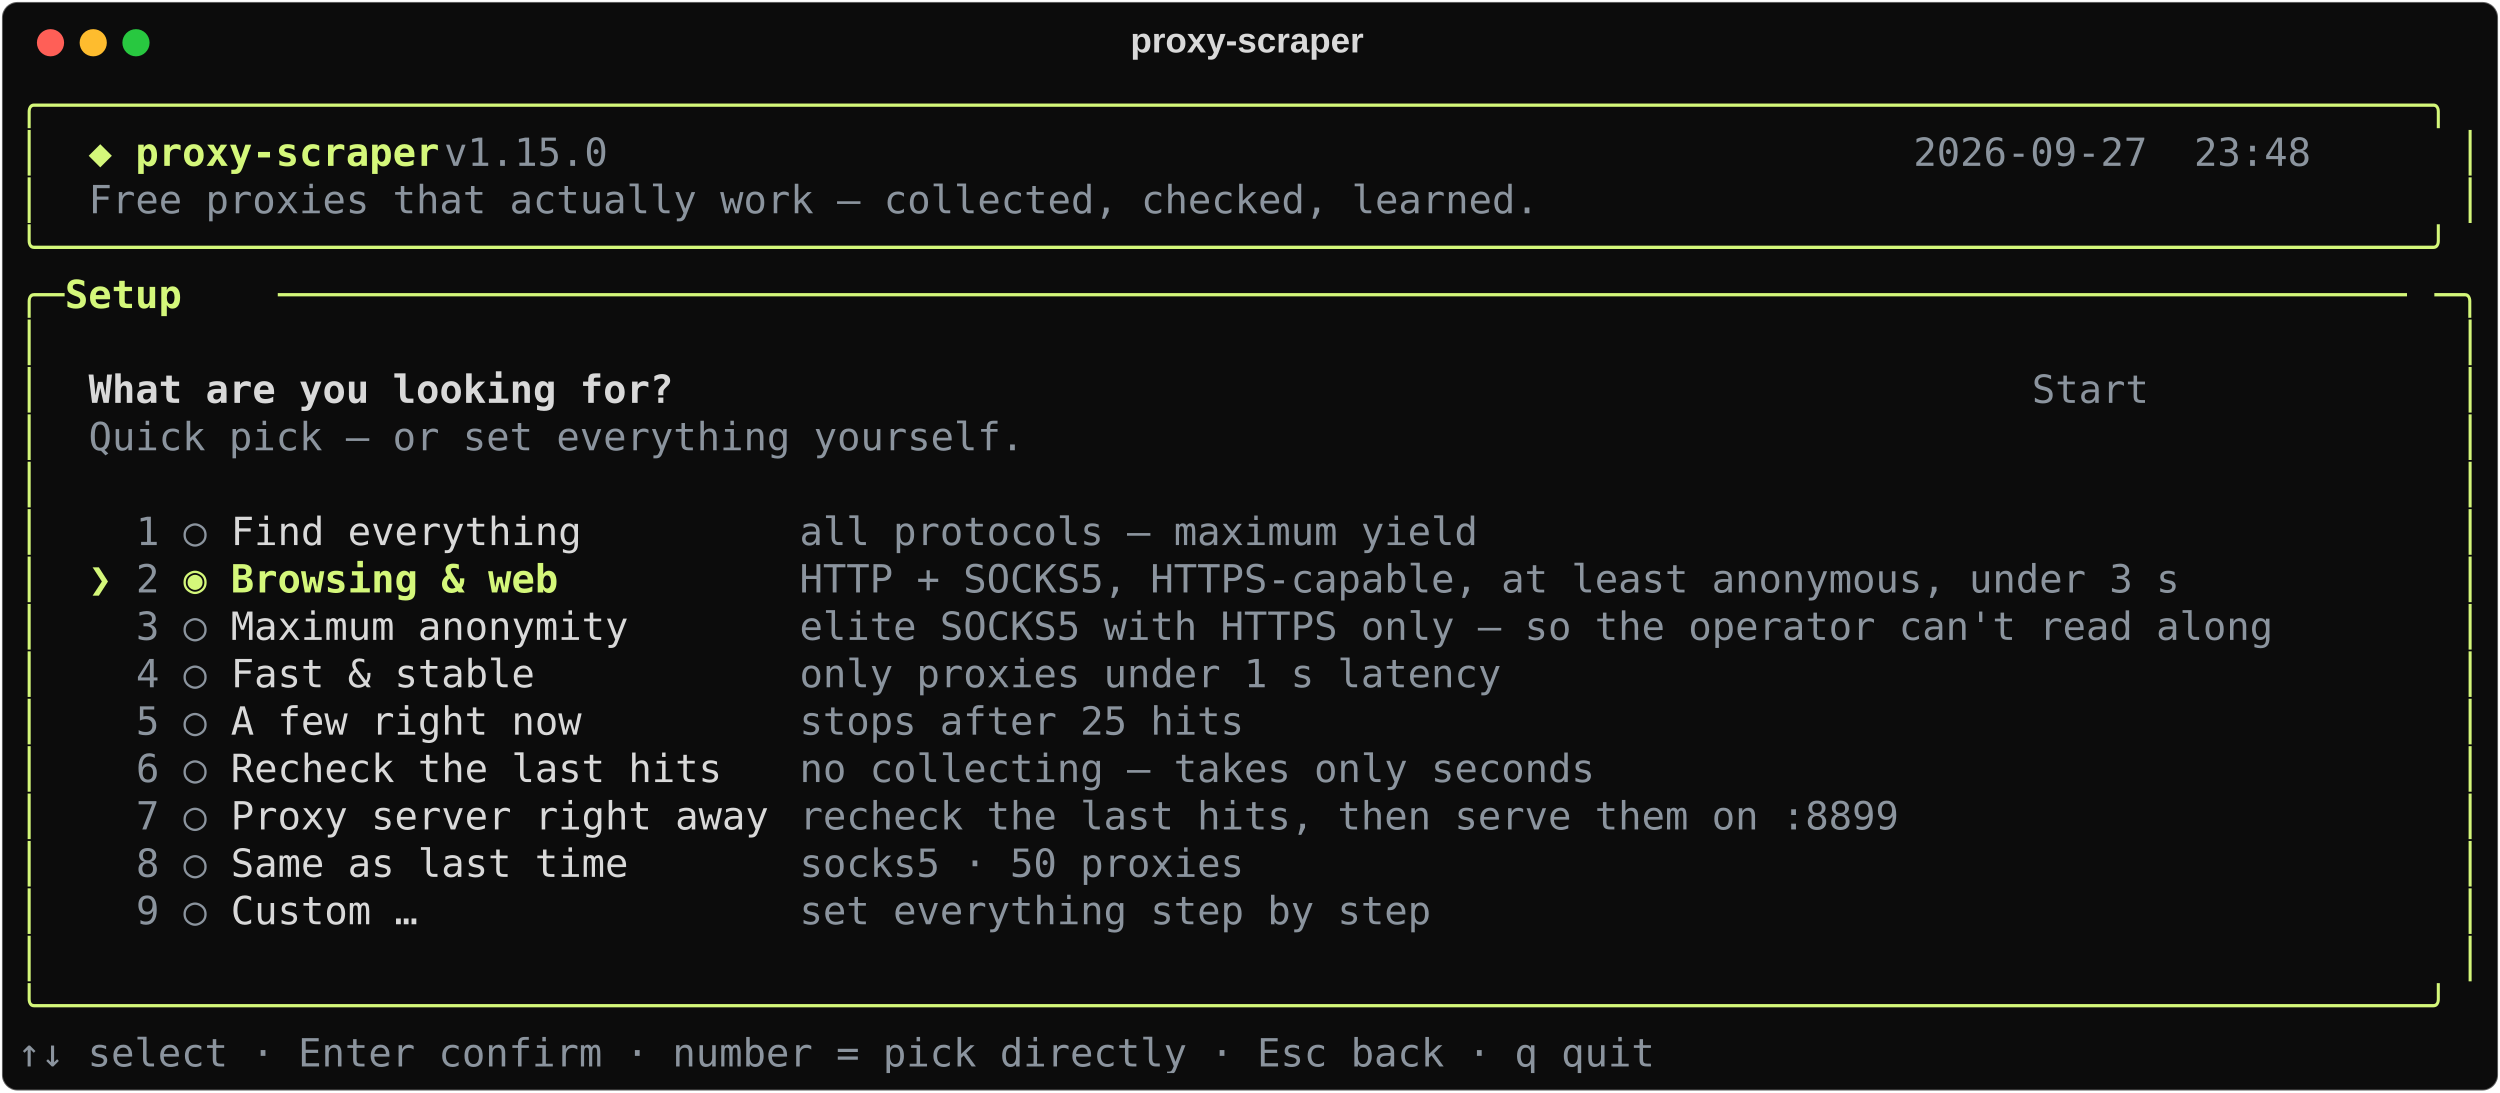
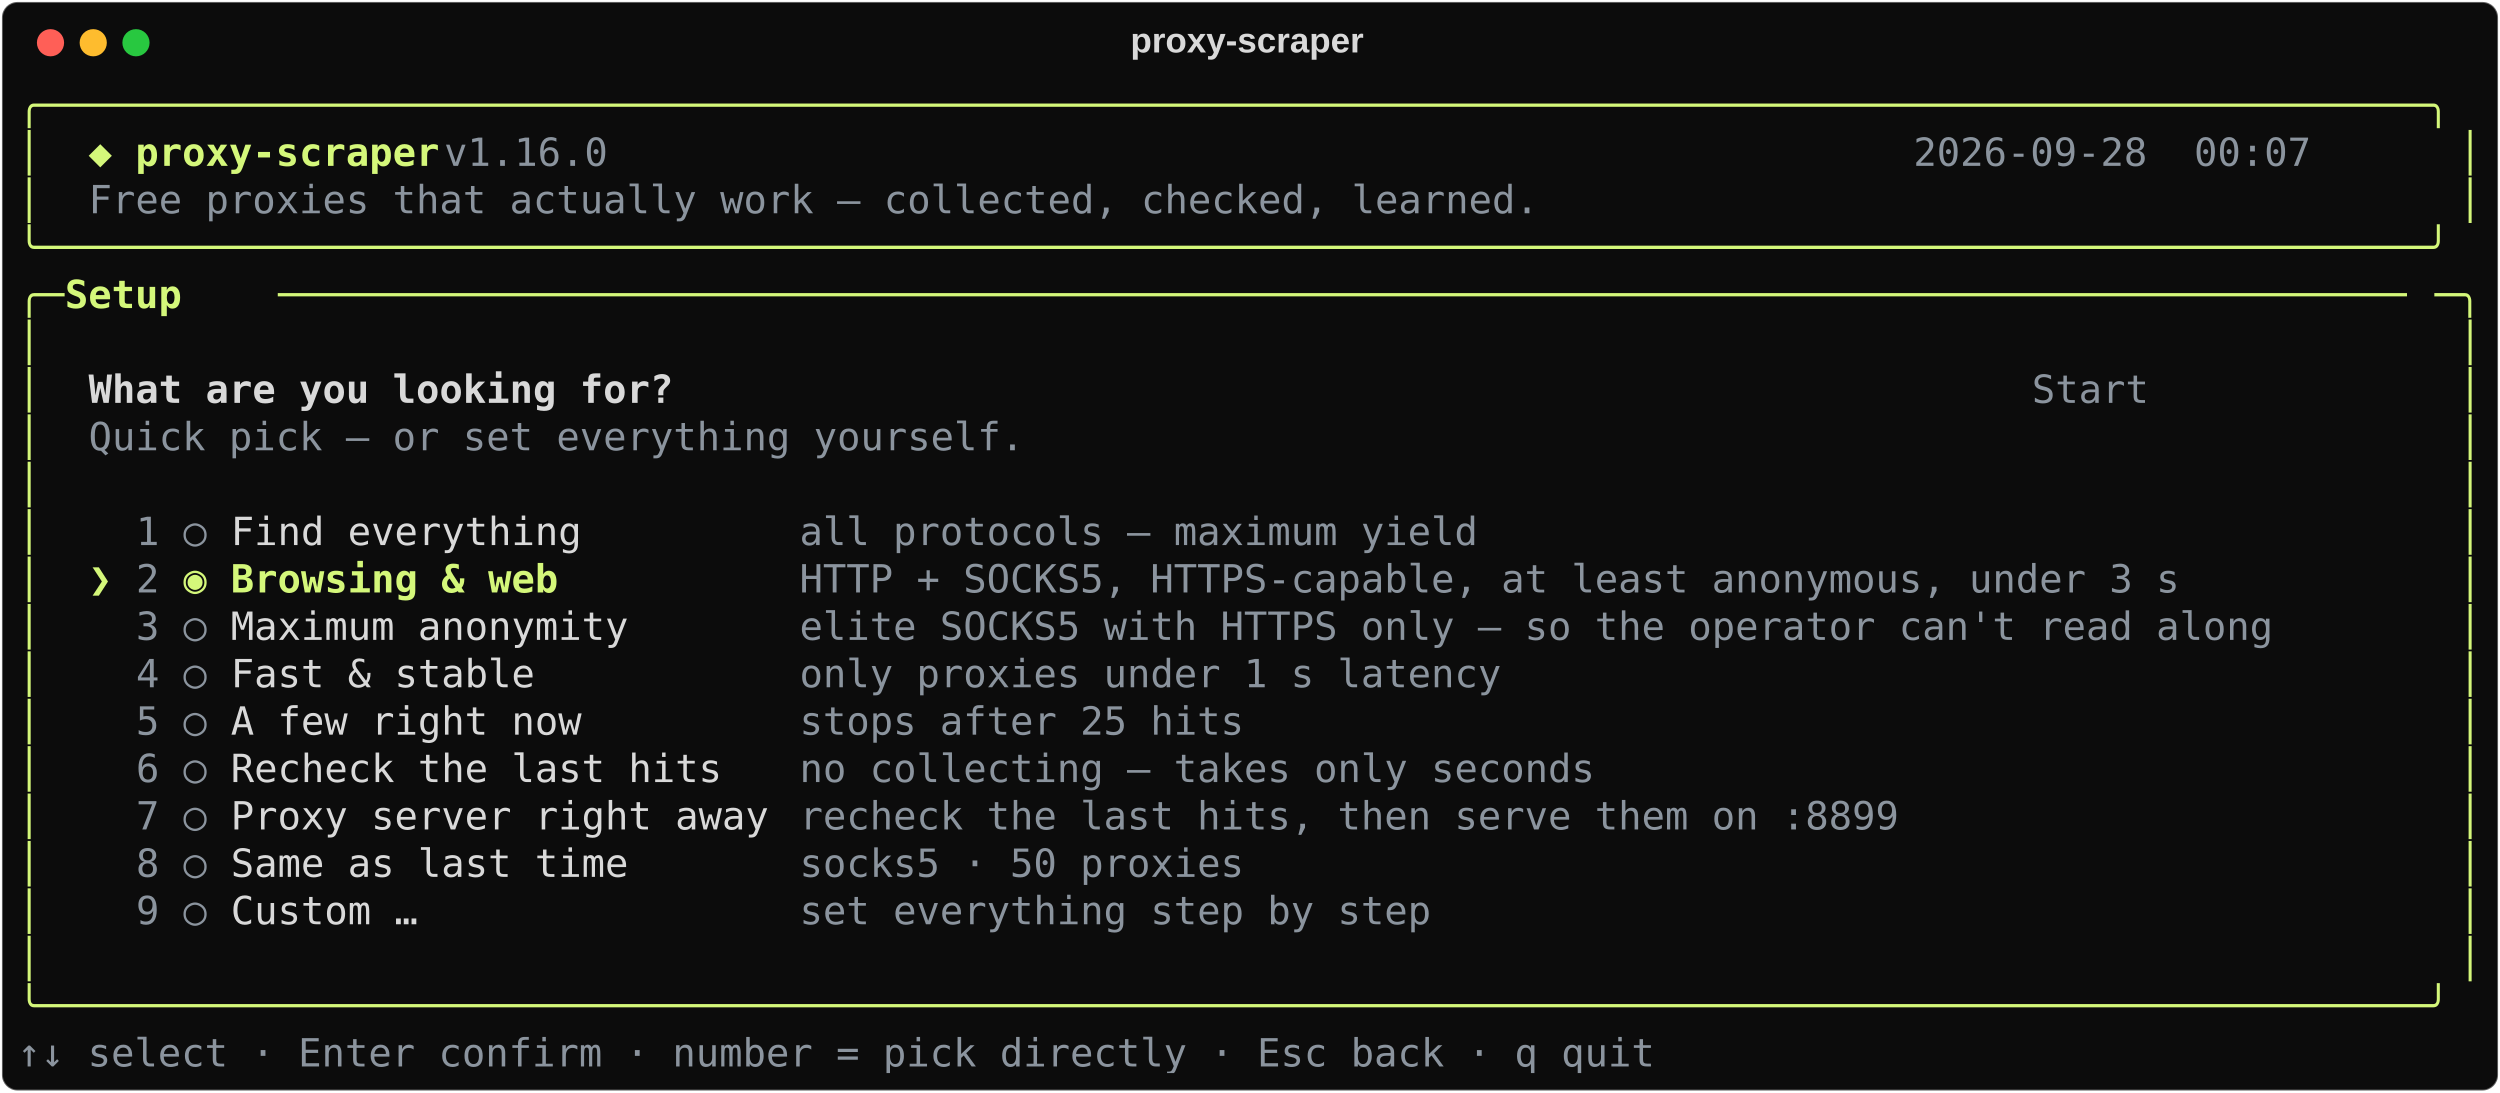
<svg xmlns="http://www.w3.org/2000/svg" class="rich-terminal" viewBox="0 0 1287 562.4">
  <style>

    @font-face {
        font-family: "Fira Code";
        src: local("FiraCode-Regular"),
                url("https://cdnjs.cloudflare.com/ajax/libs/firacode/6.2.0/woff2/FiraCode-Regular.woff2") format("woff2"),
                url("https://cdnjs.cloudflare.com/ajax/libs/firacode/6.2.0/woff/FiraCode-Regular.woff") format("woff");
        font-style: normal;
        font-weight: 400;
    }
    @font-face {
        font-family: "Fira Code";
        src: local("FiraCode-Bold"),
                url("https://cdnjs.cloudflare.com/ajax/libs/firacode/6.2.0/woff2/FiraCode-Bold.woff2") format("woff2"),
                url("https://cdnjs.cloudflare.com/ajax/libs/firacode/6.2.0/woff/FiraCode-Bold.woff") format("woff");
        font-style: bold;
        font-weight: 700;
    }

-     .terminal-1670852708-matrix {
+     .terminal-3166580828-matrix {
        font-family: Fira Code, monospace;
        font-size: 20px;
        line-height: 24.4px;
        font-variant-east-asian: full-width;
    }

-     .terminal-1670852708-title {
+     .terminal-3166580828-title {
        font-size: 18px;
        font-weight: bold;
        font-family: arial;
    }

-     .terminal-1670852708-r1 { fill: #d4f77a }
- .terminal-1670852708-r2 { fill: #d9d9d9 }
- .terminal-1670852708-r3 { fill: #d4f77a;font-weight: bold }
- .terminal-1670852708-r4 { fill: #8b949e }
- .terminal-1670852708-r5 { fill: #d9d9d9;font-weight: bold }
+     .terminal-3166580828-r1 { fill: #d4f77a }
+ .terminal-3166580828-r2 { fill: #d9d9d9 }
+ .terminal-3166580828-r3 { fill: #d4f77a;font-weight: bold }
+ .terminal-3166580828-r4 { fill: #8b949e }
+ .terminal-3166580828-r5 { fill: #d9d9d9;font-weight: bold }
    </style>
  <defs>
-     <clipPath id="terminal-1670852708-clip-terminal">
+     <clipPath id="terminal-3166580828-clip-terminal">
      <rect x="0" y="0" width="1267.8" height="511.4" />
    </clipPath>
-     <clipPath id="terminal-1670852708-line-0">
+     <clipPath id="terminal-3166580828-line-0">
      <rect x="0" y="1.5" width="1268.8" height="24.65" />
    </clipPath>
-     <clipPath id="terminal-1670852708-line-1">
+     <clipPath id="terminal-3166580828-line-1">
      <rect x="0" y="25.9" width="1268.8" height="24.65" />
    </clipPath>
-     <clipPath id="terminal-1670852708-line-2">
+     <clipPath id="terminal-3166580828-line-2">
      <rect x="0" y="50.3" width="1268.8" height="24.65" />
    </clipPath>
-     <clipPath id="terminal-1670852708-line-3">
+     <clipPath id="terminal-3166580828-line-3">
      <rect x="0" y="74.7" width="1268.8" height="24.65" />
    </clipPath>
-     <clipPath id="terminal-1670852708-line-4">
+     <clipPath id="terminal-3166580828-line-4">
      <rect x="0" y="99.1" width="1268.8" height="24.65" />
    </clipPath>
-     <clipPath id="terminal-1670852708-line-5">
+     <clipPath id="terminal-3166580828-line-5">
      <rect x="0" y="123.5" width="1268.8" height="24.65" />
    </clipPath>
-     <clipPath id="terminal-1670852708-line-6">
+     <clipPath id="terminal-3166580828-line-6">
      <rect x="0" y="147.9" width="1268.8" height="24.65" />
    </clipPath>
-     <clipPath id="terminal-1670852708-line-7">
+     <clipPath id="terminal-3166580828-line-7">
      <rect x="0" y="172.3" width="1268.8" height="24.65" />
    </clipPath>
-     <clipPath id="terminal-1670852708-line-8">
+     <clipPath id="terminal-3166580828-line-8">
      <rect x="0" y="196.7" width="1268.8" height="24.65" />
    </clipPath>
-     <clipPath id="terminal-1670852708-line-9">
+     <clipPath id="terminal-3166580828-line-9">
      <rect x="0" y="221.1" width="1268.8" height="24.65" />
    </clipPath>
-     <clipPath id="terminal-1670852708-line-10">
+     <clipPath id="terminal-3166580828-line-10">
      <rect x="0" y="245.5" width="1268.8" height="24.65" />
    </clipPath>
-     <clipPath id="terminal-1670852708-line-11">
+     <clipPath id="terminal-3166580828-line-11">
      <rect x="0" y="269.9" width="1268.8" height="24.65" />
    </clipPath>
-     <clipPath id="terminal-1670852708-line-12">
+     <clipPath id="terminal-3166580828-line-12">
      <rect x="0" y="294.3" width="1268.8" height="24.65" />
    </clipPath>
-     <clipPath id="terminal-1670852708-line-13">
+     <clipPath id="terminal-3166580828-line-13">
      <rect x="0" y="318.7" width="1268.8" height="24.65" />
    </clipPath>
-     <clipPath id="terminal-1670852708-line-14">
+     <clipPath id="terminal-3166580828-line-14">
      <rect x="0" y="343.1" width="1268.8" height="24.65" />
    </clipPath>
-     <clipPath id="terminal-1670852708-line-15">
+     <clipPath id="terminal-3166580828-line-15">
      <rect x="0" y="367.5" width="1268.8" height="24.65" />
    </clipPath>
-     <clipPath id="terminal-1670852708-line-16">
+     <clipPath id="terminal-3166580828-line-16">
      <rect x="0" y="391.9" width="1268.8" height="24.65" />
    </clipPath>
-     <clipPath id="terminal-1670852708-line-17">
+     <clipPath id="terminal-3166580828-line-17">
      <rect x="0" y="416.3" width="1268.8" height="24.65" />
    </clipPath>
-     <clipPath id="terminal-1670852708-line-18">
+     <clipPath id="terminal-3166580828-line-18">
      <rect x="0" y="440.7" width="1268.8" height="24.65" />
    </clipPath>
-     <clipPath id="terminal-1670852708-line-19">
+     <clipPath id="terminal-3166580828-line-19">
      <rect x="0" y="465.1" width="1268.8" height="24.65" />
    </clipPath>
  </defs>
  <rect fill="#0c0c0c" stroke="rgba(255,255,255,0.35)" stroke-width="1" x="1" y="1" width="1285" height="560.4" rx="8" />
-   <text class="terminal-1670852708-title" fill="#d9d9d9" text-anchor="middle" x="642" y="27">proxy-scraper</text>
+   <text class="terminal-3166580828-title" fill="#d9d9d9" text-anchor="middle" x="642" y="27">proxy-scraper</text>
  <g transform="translate(26,22)">
    <circle cx="0" cy="0" r="7" fill="#ff5f57" />
    <circle cx="22" cy="0" r="7" fill="#febc2e" />
    <circle cx="44" cy="0" r="7" fill="#28c840" />
  </g>
-   <g transform="translate(9, 41)" clip-path="url(#terminal-1670852708-clip-terminal)">
-     <g class="terminal-1670852708-matrix">
-       <text class="terminal-1670852708-r1" x="0" y="20" textLength="1268.8" clip-path="url(#terminal-1670852708-line-0)">╭──────────────────────────────────────────────────────────────────────────────────────────────────────╮</text>
-       <text class="terminal-1670852708-r2" x="1268.8" y="20" textLength="12.2" clip-path="url(#terminal-1670852708-line-0)">
- </text>
-       <text class="terminal-1670852708-r1" x="0" y="44.4" textLength="12.2" clip-path="url(#terminal-1670852708-line-1)">│</text>
-       <text class="terminal-1670852708-r3" x="36.6" y="44.4" textLength="183" clip-path="url(#terminal-1670852708-line-1)">◆ proxy-scraper</text>
-       <text class="terminal-1670852708-r4" x="219.6" y="44.4" textLength="109.8" clip-path="url(#terminal-1670852708-line-1)">  v1.15.0</text>
-       <text class="terminal-1670852708-r4" x="976" y="44.4" textLength="256.2" clip-path="url(#terminal-1670852708-line-1)">    2026-09-27  23:48</text>
-       <text class="terminal-1670852708-r1" x="1256.6" y="44.4" textLength="12.2" clip-path="url(#terminal-1670852708-line-1)">│</text>
-       <text class="terminal-1670852708-r2" x="1268.8" y="44.4" textLength="12.2" clip-path="url(#terminal-1670852708-line-1)">
- </text>
-       <text class="terminal-1670852708-r1" x="0" y="68.8" textLength="12.2" clip-path="url(#terminal-1670852708-line-2)">│</text>
-       <text class="terminal-1670852708-r4" x="36.6" y="68.8" textLength="939.4" clip-path="url(#terminal-1670852708-line-2)">Free proxies that actually work – collected, checked, learned.               </text>
-       <text class="terminal-1670852708-r1" x="1256.6" y="68.8" textLength="12.2" clip-path="url(#terminal-1670852708-line-2)">│</text>
-       <text class="terminal-1670852708-r2" x="1268.8" y="68.8" textLength="12.2" clip-path="url(#terminal-1670852708-line-2)">
- </text>
-       <text class="terminal-1670852708-r1" x="0" y="93.2" textLength="1268.8" clip-path="url(#terminal-1670852708-line-3)">╰──────────────────────────────────────────────────────────────────────────────────────────────────────╯</text>
-       <text class="terminal-1670852708-r2" x="1268.8" y="93.2" textLength="12.2" clip-path="url(#terminal-1670852708-line-3)">
- </text>
-       <text class="terminal-1670852708-r1" x="0" y="117.6" textLength="24.4" clip-path="url(#terminal-1670852708-line-4)">╭─</text>
-       <text class="terminal-1670852708-r3" x="24.4" y="117.6" textLength="109.8" clip-path="url(#terminal-1670852708-line-4)">  Setup  </text>
-       <text class="terminal-1670852708-r1" x="134.2" y="117.6" textLength="1110.2" clip-path="url(#terminal-1670852708-line-4)">───────────────────────────────────────────────────────────────────────────────────────────</text>
-       <text class="terminal-1670852708-r1" x="1244.4" y="117.6" textLength="24.4" clip-path="url(#terminal-1670852708-line-4)">─╮</text>
-       <text class="terminal-1670852708-r2" x="1268.8" y="117.6" textLength="12.2" clip-path="url(#terminal-1670852708-line-4)">
- </text>
-       <text class="terminal-1670852708-r1" x="0" y="142" textLength="12.2" clip-path="url(#terminal-1670852708-line-5)">│</text>
-       <text class="terminal-1670852708-r1" x="1256.6" y="142" textLength="12.2" clip-path="url(#terminal-1670852708-line-5)">│</text>
-       <text class="terminal-1670852708-r2" x="1268.8" y="142" textLength="12.2" clip-path="url(#terminal-1670852708-line-5)">
- </text>
-       <text class="terminal-1670852708-r1" x="0" y="166.4" textLength="12.2" clip-path="url(#terminal-1670852708-line-6)">│</text>
-       <text class="terminal-1670852708-r5" x="36.6" y="166.4" textLength="1000.4" clip-path="url(#terminal-1670852708-line-6)">What are you looking for?                                                         </text>
-       <text class="terminal-1670852708-r4" x="1037" y="166.4" textLength="195.2" clip-path="url(#terminal-1670852708-line-6)">           Start</text>
-       <text class="terminal-1670852708-r1" x="1256.6" y="166.4" textLength="12.2" clip-path="url(#terminal-1670852708-line-6)">│</text>
-       <text class="terminal-1670852708-r2" x="1268.8" y="166.4" textLength="12.2" clip-path="url(#terminal-1670852708-line-6)">
- </text>
-       <text class="terminal-1670852708-r1" x="0" y="190.8" textLength="12.2" clip-path="url(#terminal-1670852708-line-7)">│</text>
-       <text class="terminal-1670852708-r4" x="36.6" y="190.8" textLength="488" clip-path="url(#terminal-1670852708-line-7)">Quick pick – or set everything yourself.</text>
-       <text class="terminal-1670852708-r1" x="1256.6" y="190.8" textLength="12.2" clip-path="url(#terminal-1670852708-line-7)">│</text>
-       <text class="terminal-1670852708-r2" x="1268.8" y="190.8" textLength="12.2" clip-path="url(#terminal-1670852708-line-7)">
- </text>
-       <text class="terminal-1670852708-r1" x="0" y="215.2" textLength="12.2" clip-path="url(#terminal-1670852708-line-8)">│</text>
-       <text class="terminal-1670852708-r1" x="1256.6" y="215.2" textLength="12.2" clip-path="url(#terminal-1670852708-line-8)">│</text>
-       <text class="terminal-1670852708-r2" x="1268.8" y="215.2" textLength="12.2" clip-path="url(#terminal-1670852708-line-8)">
- </text>
-       <text class="terminal-1670852708-r1" x="0" y="239.6" textLength="12.2" clip-path="url(#terminal-1670852708-line-9)">│</text>
-       <text class="terminal-1670852708-r4" x="61" y="239.6" textLength="12.2" clip-path="url(#terminal-1670852708-line-9)">1</text>
-       <text class="terminal-1670852708-r4" x="85.4" y="239.6" textLength="12.2" clip-path="url(#terminal-1670852708-line-9)">○</text>
-       <text class="terminal-1670852708-r2" x="109.8" y="239.6" textLength="280.6" clip-path="url(#terminal-1670852708-line-9)">Find everything        </text>
-       <text class="terminal-1670852708-r4" x="402.6" y="239.6" textLength="829.6" clip-path="url(#terminal-1670852708-line-9)">all protocols – maximum yield                                       </text>
-       <text class="terminal-1670852708-r1" x="1256.6" y="239.6" textLength="12.2" clip-path="url(#terminal-1670852708-line-9)">│</text>
-       <text class="terminal-1670852708-r2" x="1268.8" y="239.6" textLength="12.2" clip-path="url(#terminal-1670852708-line-9)">
- </text>
-       <text class="terminal-1670852708-r1" x="0" y="264" textLength="12.2" clip-path="url(#terminal-1670852708-line-10)">│</text>
-       <text class="terminal-1670852708-r3" x="36.6" y="264" textLength="12.2" clip-path="url(#terminal-1670852708-line-10)">❯</text>
-       <text class="terminal-1670852708-r4" x="61" y="264" textLength="12.2" clip-path="url(#terminal-1670852708-line-10)">2</text>
-       <text class="terminal-1670852708-r3" x="85.4" y="264" textLength="12.2" clip-path="url(#terminal-1670852708-line-10)">◉</text>
-       <text class="terminal-1670852708-r3" x="109.8" y="264" textLength="280.6" clip-path="url(#terminal-1670852708-line-10)">Browsing &amp; web         </text>
-       <text class="terminal-1670852708-r4" x="402.6" y="264" textLength="829.6" clip-path="url(#terminal-1670852708-line-10)">HTTP + SOCKS5, HTTPS-capable, at least anonymous, under 3 s         </text>
-       <text class="terminal-1670852708-r1" x="1256.6" y="264" textLength="12.2" clip-path="url(#terminal-1670852708-line-10)">│</text>
-       <text class="terminal-1670852708-r2" x="1268.8" y="264" textLength="12.2" clip-path="url(#terminal-1670852708-line-10)">
- </text>
-       <text class="terminal-1670852708-r1" x="0" y="288.4" textLength="12.2" clip-path="url(#terminal-1670852708-line-11)">│</text>
-       <text class="terminal-1670852708-r4" x="61" y="288.4" textLength="12.2" clip-path="url(#terminal-1670852708-line-11)">3</text>
-       <text class="terminal-1670852708-r4" x="85.4" y="288.4" textLength="12.2" clip-path="url(#terminal-1670852708-line-11)">○</text>
-       <text class="terminal-1670852708-r2" x="109.8" y="288.4" textLength="280.6" clip-path="url(#terminal-1670852708-line-11)">Maximum anonymity      </text>
-       <text class="terminal-1670852708-r4" x="402.6" y="288.4" textLength="829.6" clip-path="url(#terminal-1670852708-line-11)">elite SOCKS5 with HTTPS only – so the operator can't read along     </text>
-       <text class="terminal-1670852708-r1" x="1256.6" y="288.4" textLength="12.2" clip-path="url(#terminal-1670852708-line-11)">│</text>
-       <text class="terminal-1670852708-r2" x="1268.8" y="288.4" textLength="12.2" clip-path="url(#terminal-1670852708-line-11)">
- </text>
-       <text class="terminal-1670852708-r1" x="0" y="312.8" textLength="12.2" clip-path="url(#terminal-1670852708-line-12)">│</text>
-       <text class="terminal-1670852708-r4" x="61" y="312.8" textLength="12.2" clip-path="url(#terminal-1670852708-line-12)">4</text>
-       <text class="terminal-1670852708-r4" x="85.4" y="312.8" textLength="12.2" clip-path="url(#terminal-1670852708-line-12)">○</text>
-       <text class="terminal-1670852708-r2" x="109.8" y="312.8" textLength="280.6" clip-path="url(#terminal-1670852708-line-12)">Fast &amp; stable          </text>
-       <text class="terminal-1670852708-r4" x="402.6" y="312.8" textLength="829.6" clip-path="url(#terminal-1670852708-line-12)">only proxies under 1 s latency                                      </text>
-       <text class="terminal-1670852708-r1" x="1256.6" y="312.8" textLength="12.2" clip-path="url(#terminal-1670852708-line-12)">│</text>
-       <text class="terminal-1670852708-r2" x="1268.8" y="312.8" textLength="12.2" clip-path="url(#terminal-1670852708-line-12)">
- </text>
-       <text class="terminal-1670852708-r1" x="0" y="337.2" textLength="12.2" clip-path="url(#terminal-1670852708-line-13)">│</text>
-       <text class="terminal-1670852708-r4" x="61" y="337.2" textLength="12.2" clip-path="url(#terminal-1670852708-line-13)">5</text>
-       <text class="terminal-1670852708-r4" x="85.4" y="337.2" textLength="12.2" clip-path="url(#terminal-1670852708-line-13)">○</text>
-       <text class="terminal-1670852708-r2" x="109.8" y="337.2" textLength="280.6" clip-path="url(#terminal-1670852708-line-13)">A few right now        </text>
-       <text class="terminal-1670852708-r4" x="402.6" y="337.2" textLength="829.6" clip-path="url(#terminal-1670852708-line-13)">stops after 25 hits                                                 </text>
-       <text class="terminal-1670852708-r1" x="1256.6" y="337.2" textLength="12.2" clip-path="url(#terminal-1670852708-line-13)">│</text>
-       <text class="terminal-1670852708-r2" x="1268.8" y="337.2" textLength="12.2" clip-path="url(#terminal-1670852708-line-13)">
- </text>
-       <text class="terminal-1670852708-r1" x="0" y="361.6" textLength="12.2" clip-path="url(#terminal-1670852708-line-14)">│</text>
-       <text class="terminal-1670852708-r4" x="61" y="361.6" textLength="12.2" clip-path="url(#terminal-1670852708-line-14)">6</text>
-       <text class="terminal-1670852708-r4" x="85.4" y="361.6" textLength="12.2" clip-path="url(#terminal-1670852708-line-14)">○</text>
-       <text class="terminal-1670852708-r2" x="109.8" y="361.6" textLength="280.6" clip-path="url(#terminal-1670852708-line-14)">Recheck the last hits  </text>
-       <text class="terminal-1670852708-r4" x="402.6" y="361.6" textLength="829.6" clip-path="url(#terminal-1670852708-line-14)">no collecting – takes only seconds                                  </text>
-       <text class="terminal-1670852708-r1" x="1256.6" y="361.6" textLength="12.2" clip-path="url(#terminal-1670852708-line-14)">│</text>
-       <text class="terminal-1670852708-r2" x="1268.8" y="361.6" textLength="12.2" clip-path="url(#terminal-1670852708-line-14)">
- </text>
-       <text class="terminal-1670852708-r1" x="0" y="386" textLength="12.2" clip-path="url(#terminal-1670852708-line-15)">│</text>
-       <text class="terminal-1670852708-r4" x="61" y="386" textLength="12.2" clip-path="url(#terminal-1670852708-line-15)">7</text>
-       <text class="terminal-1670852708-r4" x="85.4" y="386" textLength="12.2" clip-path="url(#terminal-1670852708-line-15)">○</text>
-       <text class="terminal-1670852708-r2" x="109.8" y="386" textLength="280.6" clip-path="url(#terminal-1670852708-line-15)">Proxy server right away</text>
-       <text class="terminal-1670852708-r4" x="402.6" y="386" textLength="829.6" clip-path="url(#terminal-1670852708-line-15)">recheck the last hits, then serve them on :8899                     </text>
-       <text class="terminal-1670852708-r1" x="1256.6" y="386" textLength="12.2" clip-path="url(#terminal-1670852708-line-15)">│</text>
-       <text class="terminal-1670852708-r2" x="1268.8" y="386" textLength="12.2" clip-path="url(#terminal-1670852708-line-15)">
- </text>
-       <text class="terminal-1670852708-r1" x="0" y="410.4" textLength="12.2" clip-path="url(#terminal-1670852708-line-16)">│</text>
-       <text class="terminal-1670852708-r4" x="61" y="410.4" textLength="12.2" clip-path="url(#terminal-1670852708-line-16)">8</text>
-       <text class="terminal-1670852708-r4" x="85.4" y="410.4" textLength="12.2" clip-path="url(#terminal-1670852708-line-16)">○</text>
-       <text class="terminal-1670852708-r2" x="109.8" y="410.4" textLength="280.6" clip-path="url(#terminal-1670852708-line-16)">Same as last time      </text>
-       <text class="terminal-1670852708-r4" x="402.6" y="410.4" textLength="829.6" clip-path="url(#terminal-1670852708-line-16)">socks5 · 50 proxies                                                 </text>
-       <text class="terminal-1670852708-r1" x="1256.6" y="410.4" textLength="12.2" clip-path="url(#terminal-1670852708-line-16)">│</text>
-       <text class="terminal-1670852708-r2" x="1268.8" y="410.4" textLength="12.2" clip-path="url(#terminal-1670852708-line-16)">
- </text>
-       <text class="terminal-1670852708-r1" x="0" y="434.8" textLength="12.2" clip-path="url(#terminal-1670852708-line-17)">│</text>
-       <text class="terminal-1670852708-r4" x="61" y="434.8" textLength="12.2" clip-path="url(#terminal-1670852708-line-17)">9</text>
-       <text class="terminal-1670852708-r4" x="85.4" y="434.8" textLength="12.2" clip-path="url(#terminal-1670852708-line-17)">○</text>
-       <text class="terminal-1670852708-r2" x="109.8" y="434.8" textLength="280.6" clip-path="url(#terminal-1670852708-line-17)">Custom …               </text>
-       <text class="terminal-1670852708-r4" x="402.6" y="434.8" textLength="829.6" clip-path="url(#terminal-1670852708-line-17)">set everything step by step                                         </text>
-       <text class="terminal-1670852708-r1" x="1256.6" y="434.8" textLength="12.2" clip-path="url(#terminal-1670852708-line-17)">│</text>
-       <text class="terminal-1670852708-r2" x="1268.8" y="434.8" textLength="12.2" clip-path="url(#terminal-1670852708-line-17)">
- </text>
-       <text class="terminal-1670852708-r1" x="0" y="459.2" textLength="12.2" clip-path="url(#terminal-1670852708-line-18)">│</text>
-       <text class="terminal-1670852708-r1" x="1256.6" y="459.2" textLength="12.2" clip-path="url(#terminal-1670852708-line-18)">│</text>
-       <text class="terminal-1670852708-r2" x="1268.8" y="459.2" textLength="12.2" clip-path="url(#terminal-1670852708-line-18)">
- </text>
-       <text class="terminal-1670852708-r1" x="0" y="483.6" textLength="1268.8" clip-path="url(#terminal-1670852708-line-19)">╰──────────────────────────────────────────────────────────────────────────────────────────────────────╯</text>
-       <text class="terminal-1670852708-r2" x="1268.8" y="483.6" textLength="12.2" clip-path="url(#terminal-1670852708-line-19)">
- </text>
-       <text class="terminal-1670852708-r4" x="0" y="508" textLength="878.4" clip-path="url(#terminal-1670852708-line-20)">  ↑↓ select · Enter confirm · number = pick directly · Esc back · q quit</text>
-       <text class="terminal-1670852708-r2" x="1268.8" y="508" textLength="12.2" clip-path="url(#terminal-1670852708-line-20)">
+   <g transform="translate(9, 41)" clip-path="url(#terminal-3166580828-clip-terminal)">
+     <g class="terminal-3166580828-matrix">
+       <text class="terminal-3166580828-r1" x="0" y="20" textLength="1268.8" clip-path="url(#terminal-3166580828-line-0)">╭──────────────────────────────────────────────────────────────────────────────────────────────────────╮</text>
+       <text class="terminal-3166580828-r2" x="1268.8" y="20" textLength="12.2" clip-path="url(#terminal-3166580828-line-0)">
+ </text>
+       <text class="terminal-3166580828-r1" x="0" y="44.4" textLength="12.2" clip-path="url(#terminal-3166580828-line-1)">│</text>
+       <text class="terminal-3166580828-r3" x="36.6" y="44.4" textLength="183" clip-path="url(#terminal-3166580828-line-1)">◆ proxy-scraper</text>
+       <text class="terminal-3166580828-r4" x="219.6" y="44.4" textLength="109.8" clip-path="url(#terminal-3166580828-line-1)">  v1.16.0</text>
+       <text class="terminal-3166580828-r4" x="976" y="44.4" textLength="256.2" clip-path="url(#terminal-3166580828-line-1)">    2026-09-28  00:07</text>
+       <text class="terminal-3166580828-r1" x="1256.6" y="44.4" textLength="12.2" clip-path="url(#terminal-3166580828-line-1)">│</text>
+       <text class="terminal-3166580828-r2" x="1268.8" y="44.4" textLength="12.2" clip-path="url(#terminal-3166580828-line-1)">
+ </text>
+       <text class="terminal-3166580828-r1" x="0" y="68.8" textLength="12.2" clip-path="url(#terminal-3166580828-line-2)">│</text>
+       <text class="terminal-3166580828-r4" x="36.6" y="68.8" textLength="939.4" clip-path="url(#terminal-3166580828-line-2)">Free proxies that actually work – collected, checked, learned.               </text>
+       <text class="terminal-3166580828-r1" x="1256.6" y="68.8" textLength="12.2" clip-path="url(#terminal-3166580828-line-2)">│</text>
+       <text class="terminal-3166580828-r2" x="1268.8" y="68.8" textLength="12.2" clip-path="url(#terminal-3166580828-line-2)">
+ </text>
+       <text class="terminal-3166580828-r1" x="0" y="93.2" textLength="1268.8" clip-path="url(#terminal-3166580828-line-3)">╰──────────────────────────────────────────────────────────────────────────────────────────────────────╯</text>
+       <text class="terminal-3166580828-r2" x="1268.8" y="93.2" textLength="12.2" clip-path="url(#terminal-3166580828-line-3)">
+ </text>
+       <text class="terminal-3166580828-r1" x="0" y="117.6" textLength="24.4" clip-path="url(#terminal-3166580828-line-4)">╭─</text>
+       <text class="terminal-3166580828-r3" x="24.4" y="117.6" textLength="109.8" clip-path="url(#terminal-3166580828-line-4)">  Setup  </text>
+       <text class="terminal-3166580828-r1" x="134.2" y="117.6" textLength="1110.2" clip-path="url(#terminal-3166580828-line-4)">───────────────────────────────────────────────────────────────────────────────────────────</text>
+       <text class="terminal-3166580828-r1" x="1244.4" y="117.6" textLength="24.4" clip-path="url(#terminal-3166580828-line-4)">─╮</text>
+       <text class="terminal-3166580828-r2" x="1268.8" y="117.6" textLength="12.2" clip-path="url(#terminal-3166580828-line-4)">
+ </text>
+       <text class="terminal-3166580828-r1" x="0" y="142" textLength="12.2" clip-path="url(#terminal-3166580828-line-5)">│</text>
+       <text class="terminal-3166580828-r1" x="1256.6" y="142" textLength="12.2" clip-path="url(#terminal-3166580828-line-5)">│</text>
+       <text class="terminal-3166580828-r2" x="1268.8" y="142" textLength="12.2" clip-path="url(#terminal-3166580828-line-5)">
+ </text>
+       <text class="terminal-3166580828-r1" x="0" y="166.4" textLength="12.2" clip-path="url(#terminal-3166580828-line-6)">│</text>
+       <text class="terminal-3166580828-r5" x="36.6" y="166.4" textLength="1000.4" clip-path="url(#terminal-3166580828-line-6)">What are you looking for?                                                         </text>
+       <text class="terminal-3166580828-r4" x="1037" y="166.4" textLength="195.2" clip-path="url(#terminal-3166580828-line-6)">           Start</text>
+       <text class="terminal-3166580828-r1" x="1256.6" y="166.4" textLength="12.2" clip-path="url(#terminal-3166580828-line-6)">│</text>
+       <text class="terminal-3166580828-r2" x="1268.8" y="166.4" textLength="12.2" clip-path="url(#terminal-3166580828-line-6)">
+ </text>
+       <text class="terminal-3166580828-r1" x="0" y="190.8" textLength="12.2" clip-path="url(#terminal-3166580828-line-7)">│</text>
+       <text class="terminal-3166580828-r4" x="36.6" y="190.8" textLength="488" clip-path="url(#terminal-3166580828-line-7)">Quick pick – or set everything yourself.</text>
+       <text class="terminal-3166580828-r1" x="1256.6" y="190.8" textLength="12.2" clip-path="url(#terminal-3166580828-line-7)">│</text>
+       <text class="terminal-3166580828-r2" x="1268.8" y="190.8" textLength="12.2" clip-path="url(#terminal-3166580828-line-7)">
+ </text>
+       <text class="terminal-3166580828-r1" x="0" y="215.2" textLength="12.2" clip-path="url(#terminal-3166580828-line-8)">│</text>
+       <text class="terminal-3166580828-r1" x="1256.6" y="215.2" textLength="12.2" clip-path="url(#terminal-3166580828-line-8)">│</text>
+       <text class="terminal-3166580828-r2" x="1268.8" y="215.2" textLength="12.2" clip-path="url(#terminal-3166580828-line-8)">
+ </text>
+       <text class="terminal-3166580828-r1" x="0" y="239.6" textLength="12.2" clip-path="url(#terminal-3166580828-line-9)">│</text>
+       <text class="terminal-3166580828-r4" x="61" y="239.6" textLength="12.2" clip-path="url(#terminal-3166580828-line-9)">1</text>
+       <text class="terminal-3166580828-r4" x="85.4" y="239.6" textLength="12.2" clip-path="url(#terminal-3166580828-line-9)">○</text>
+       <text class="terminal-3166580828-r2" x="109.8" y="239.6" textLength="280.6" clip-path="url(#terminal-3166580828-line-9)">Find everything        </text>
+       <text class="terminal-3166580828-r4" x="402.6" y="239.6" textLength="829.6" clip-path="url(#terminal-3166580828-line-9)">all protocols – maximum yield                                       </text>
+       <text class="terminal-3166580828-r1" x="1256.6" y="239.6" textLength="12.2" clip-path="url(#terminal-3166580828-line-9)">│</text>
+       <text class="terminal-3166580828-r2" x="1268.8" y="239.6" textLength="12.2" clip-path="url(#terminal-3166580828-line-9)">
+ </text>
+       <text class="terminal-3166580828-r1" x="0" y="264" textLength="12.2" clip-path="url(#terminal-3166580828-line-10)">│</text>
+       <text class="terminal-3166580828-r3" x="36.6" y="264" textLength="12.2" clip-path="url(#terminal-3166580828-line-10)">❯</text>
+       <text class="terminal-3166580828-r4" x="61" y="264" textLength="12.2" clip-path="url(#terminal-3166580828-line-10)">2</text>
+       <text class="terminal-3166580828-r3" x="85.4" y="264" textLength="12.2" clip-path="url(#terminal-3166580828-line-10)">◉</text>
+       <text class="terminal-3166580828-r3" x="109.8" y="264" textLength="280.6" clip-path="url(#terminal-3166580828-line-10)">Browsing &amp; web         </text>
+       <text class="terminal-3166580828-r4" x="402.6" y="264" textLength="829.6" clip-path="url(#terminal-3166580828-line-10)">HTTP + SOCKS5, HTTPS-capable, at least anonymous, under 3 s         </text>
+       <text class="terminal-3166580828-r1" x="1256.6" y="264" textLength="12.2" clip-path="url(#terminal-3166580828-line-10)">│</text>
+       <text class="terminal-3166580828-r2" x="1268.8" y="264" textLength="12.2" clip-path="url(#terminal-3166580828-line-10)">
+ </text>
+       <text class="terminal-3166580828-r1" x="0" y="288.4" textLength="12.2" clip-path="url(#terminal-3166580828-line-11)">│</text>
+       <text class="terminal-3166580828-r4" x="61" y="288.4" textLength="12.2" clip-path="url(#terminal-3166580828-line-11)">3</text>
+       <text class="terminal-3166580828-r4" x="85.4" y="288.4" textLength="12.2" clip-path="url(#terminal-3166580828-line-11)">○</text>
+       <text class="terminal-3166580828-r2" x="109.8" y="288.4" textLength="280.6" clip-path="url(#terminal-3166580828-line-11)">Maximum anonymity      </text>
+       <text class="terminal-3166580828-r4" x="402.6" y="288.4" textLength="829.6" clip-path="url(#terminal-3166580828-line-11)">elite SOCKS5 with HTTPS only – so the operator can't read along     </text>
+       <text class="terminal-3166580828-r1" x="1256.6" y="288.4" textLength="12.2" clip-path="url(#terminal-3166580828-line-11)">│</text>
+       <text class="terminal-3166580828-r2" x="1268.8" y="288.4" textLength="12.2" clip-path="url(#terminal-3166580828-line-11)">
+ </text>
+       <text class="terminal-3166580828-r1" x="0" y="312.8" textLength="12.2" clip-path="url(#terminal-3166580828-line-12)">│</text>
+       <text class="terminal-3166580828-r4" x="61" y="312.8" textLength="12.2" clip-path="url(#terminal-3166580828-line-12)">4</text>
+       <text class="terminal-3166580828-r4" x="85.4" y="312.8" textLength="12.2" clip-path="url(#terminal-3166580828-line-12)">○</text>
+       <text class="terminal-3166580828-r2" x="109.8" y="312.8" textLength="280.6" clip-path="url(#terminal-3166580828-line-12)">Fast &amp; stable          </text>
+       <text class="terminal-3166580828-r4" x="402.6" y="312.8" textLength="829.6" clip-path="url(#terminal-3166580828-line-12)">only proxies under 1 s latency                                      </text>
+       <text class="terminal-3166580828-r1" x="1256.6" y="312.8" textLength="12.2" clip-path="url(#terminal-3166580828-line-12)">│</text>
+       <text class="terminal-3166580828-r2" x="1268.8" y="312.8" textLength="12.2" clip-path="url(#terminal-3166580828-line-12)">
+ </text>
+       <text class="terminal-3166580828-r1" x="0" y="337.2" textLength="12.2" clip-path="url(#terminal-3166580828-line-13)">│</text>
+       <text class="terminal-3166580828-r4" x="61" y="337.2" textLength="12.2" clip-path="url(#terminal-3166580828-line-13)">5</text>
+       <text class="terminal-3166580828-r4" x="85.4" y="337.2" textLength="12.2" clip-path="url(#terminal-3166580828-line-13)">○</text>
+       <text class="terminal-3166580828-r2" x="109.8" y="337.2" textLength="280.6" clip-path="url(#terminal-3166580828-line-13)">A few right now        </text>
+       <text class="terminal-3166580828-r4" x="402.6" y="337.2" textLength="829.6" clip-path="url(#terminal-3166580828-line-13)">stops after 25 hits                                                 </text>
+       <text class="terminal-3166580828-r1" x="1256.6" y="337.2" textLength="12.2" clip-path="url(#terminal-3166580828-line-13)">│</text>
+       <text class="terminal-3166580828-r2" x="1268.8" y="337.2" textLength="12.2" clip-path="url(#terminal-3166580828-line-13)">
+ </text>
+       <text class="terminal-3166580828-r1" x="0" y="361.6" textLength="12.2" clip-path="url(#terminal-3166580828-line-14)">│</text>
+       <text class="terminal-3166580828-r4" x="61" y="361.6" textLength="12.2" clip-path="url(#terminal-3166580828-line-14)">6</text>
+       <text class="terminal-3166580828-r4" x="85.4" y="361.6" textLength="12.2" clip-path="url(#terminal-3166580828-line-14)">○</text>
+       <text class="terminal-3166580828-r2" x="109.8" y="361.6" textLength="280.6" clip-path="url(#terminal-3166580828-line-14)">Recheck the last hits  </text>
+       <text class="terminal-3166580828-r4" x="402.6" y="361.6" textLength="829.6" clip-path="url(#terminal-3166580828-line-14)">no collecting – takes only seconds                                  </text>
+       <text class="terminal-3166580828-r1" x="1256.6" y="361.6" textLength="12.2" clip-path="url(#terminal-3166580828-line-14)">│</text>
+       <text class="terminal-3166580828-r2" x="1268.8" y="361.6" textLength="12.2" clip-path="url(#terminal-3166580828-line-14)">
+ </text>
+       <text class="terminal-3166580828-r1" x="0" y="386" textLength="12.2" clip-path="url(#terminal-3166580828-line-15)">│</text>
+       <text class="terminal-3166580828-r4" x="61" y="386" textLength="12.2" clip-path="url(#terminal-3166580828-line-15)">7</text>
+       <text class="terminal-3166580828-r4" x="85.4" y="386" textLength="12.2" clip-path="url(#terminal-3166580828-line-15)">○</text>
+       <text class="terminal-3166580828-r2" x="109.8" y="386" textLength="280.6" clip-path="url(#terminal-3166580828-line-15)">Proxy server right away</text>
+       <text class="terminal-3166580828-r4" x="402.6" y="386" textLength="829.6" clip-path="url(#terminal-3166580828-line-15)">recheck the last hits, then serve them on :8899                     </text>
+       <text class="terminal-3166580828-r1" x="1256.6" y="386" textLength="12.2" clip-path="url(#terminal-3166580828-line-15)">│</text>
+       <text class="terminal-3166580828-r2" x="1268.8" y="386" textLength="12.2" clip-path="url(#terminal-3166580828-line-15)">
+ </text>
+       <text class="terminal-3166580828-r1" x="0" y="410.4" textLength="12.2" clip-path="url(#terminal-3166580828-line-16)">│</text>
+       <text class="terminal-3166580828-r4" x="61" y="410.4" textLength="12.2" clip-path="url(#terminal-3166580828-line-16)">8</text>
+       <text class="terminal-3166580828-r4" x="85.4" y="410.4" textLength="12.2" clip-path="url(#terminal-3166580828-line-16)">○</text>
+       <text class="terminal-3166580828-r2" x="109.8" y="410.4" textLength="280.6" clip-path="url(#terminal-3166580828-line-16)">Same as last time      </text>
+       <text class="terminal-3166580828-r4" x="402.6" y="410.4" textLength="829.6" clip-path="url(#terminal-3166580828-line-16)">socks5 · 50 proxies                                                 </text>
+       <text class="terminal-3166580828-r1" x="1256.6" y="410.4" textLength="12.2" clip-path="url(#terminal-3166580828-line-16)">│</text>
+       <text class="terminal-3166580828-r2" x="1268.8" y="410.4" textLength="12.2" clip-path="url(#terminal-3166580828-line-16)">
+ </text>
+       <text class="terminal-3166580828-r1" x="0" y="434.8" textLength="12.2" clip-path="url(#terminal-3166580828-line-17)">│</text>
+       <text class="terminal-3166580828-r4" x="61" y="434.8" textLength="12.2" clip-path="url(#terminal-3166580828-line-17)">9</text>
+       <text class="terminal-3166580828-r4" x="85.4" y="434.8" textLength="12.2" clip-path="url(#terminal-3166580828-line-17)">○</text>
+       <text class="terminal-3166580828-r2" x="109.8" y="434.8" textLength="280.6" clip-path="url(#terminal-3166580828-line-17)">Custom …               </text>
+       <text class="terminal-3166580828-r4" x="402.6" y="434.8" textLength="829.6" clip-path="url(#terminal-3166580828-line-17)">set everything step by step                                         </text>
+       <text class="terminal-3166580828-r1" x="1256.6" y="434.8" textLength="12.2" clip-path="url(#terminal-3166580828-line-17)">│</text>
+       <text class="terminal-3166580828-r2" x="1268.8" y="434.8" textLength="12.2" clip-path="url(#terminal-3166580828-line-17)">
+ </text>
+       <text class="terminal-3166580828-r1" x="0" y="459.2" textLength="12.2" clip-path="url(#terminal-3166580828-line-18)">│</text>
+       <text class="terminal-3166580828-r1" x="1256.6" y="459.2" textLength="12.2" clip-path="url(#terminal-3166580828-line-18)">│</text>
+       <text class="terminal-3166580828-r2" x="1268.8" y="459.2" textLength="12.2" clip-path="url(#terminal-3166580828-line-18)">
+ </text>
+       <text class="terminal-3166580828-r1" x="0" y="483.6" textLength="1268.8" clip-path="url(#terminal-3166580828-line-19)">╰──────────────────────────────────────────────────────────────────────────────────────────────────────╯</text>
+       <text class="terminal-3166580828-r2" x="1268.8" y="483.6" textLength="12.2" clip-path="url(#terminal-3166580828-line-19)">
+ </text>
+       <text class="terminal-3166580828-r4" x="0" y="508" textLength="878.4" clip-path="url(#terminal-3166580828-line-20)">  ↑↓ select · Enter confirm · number = pick directly · Esc back · q quit</text>
+       <text class="terminal-3166580828-r2" x="1268.8" y="508" textLength="12.2" clip-path="url(#terminal-3166580828-line-20)">
</text>
    </g>
  </g>
</svg>
